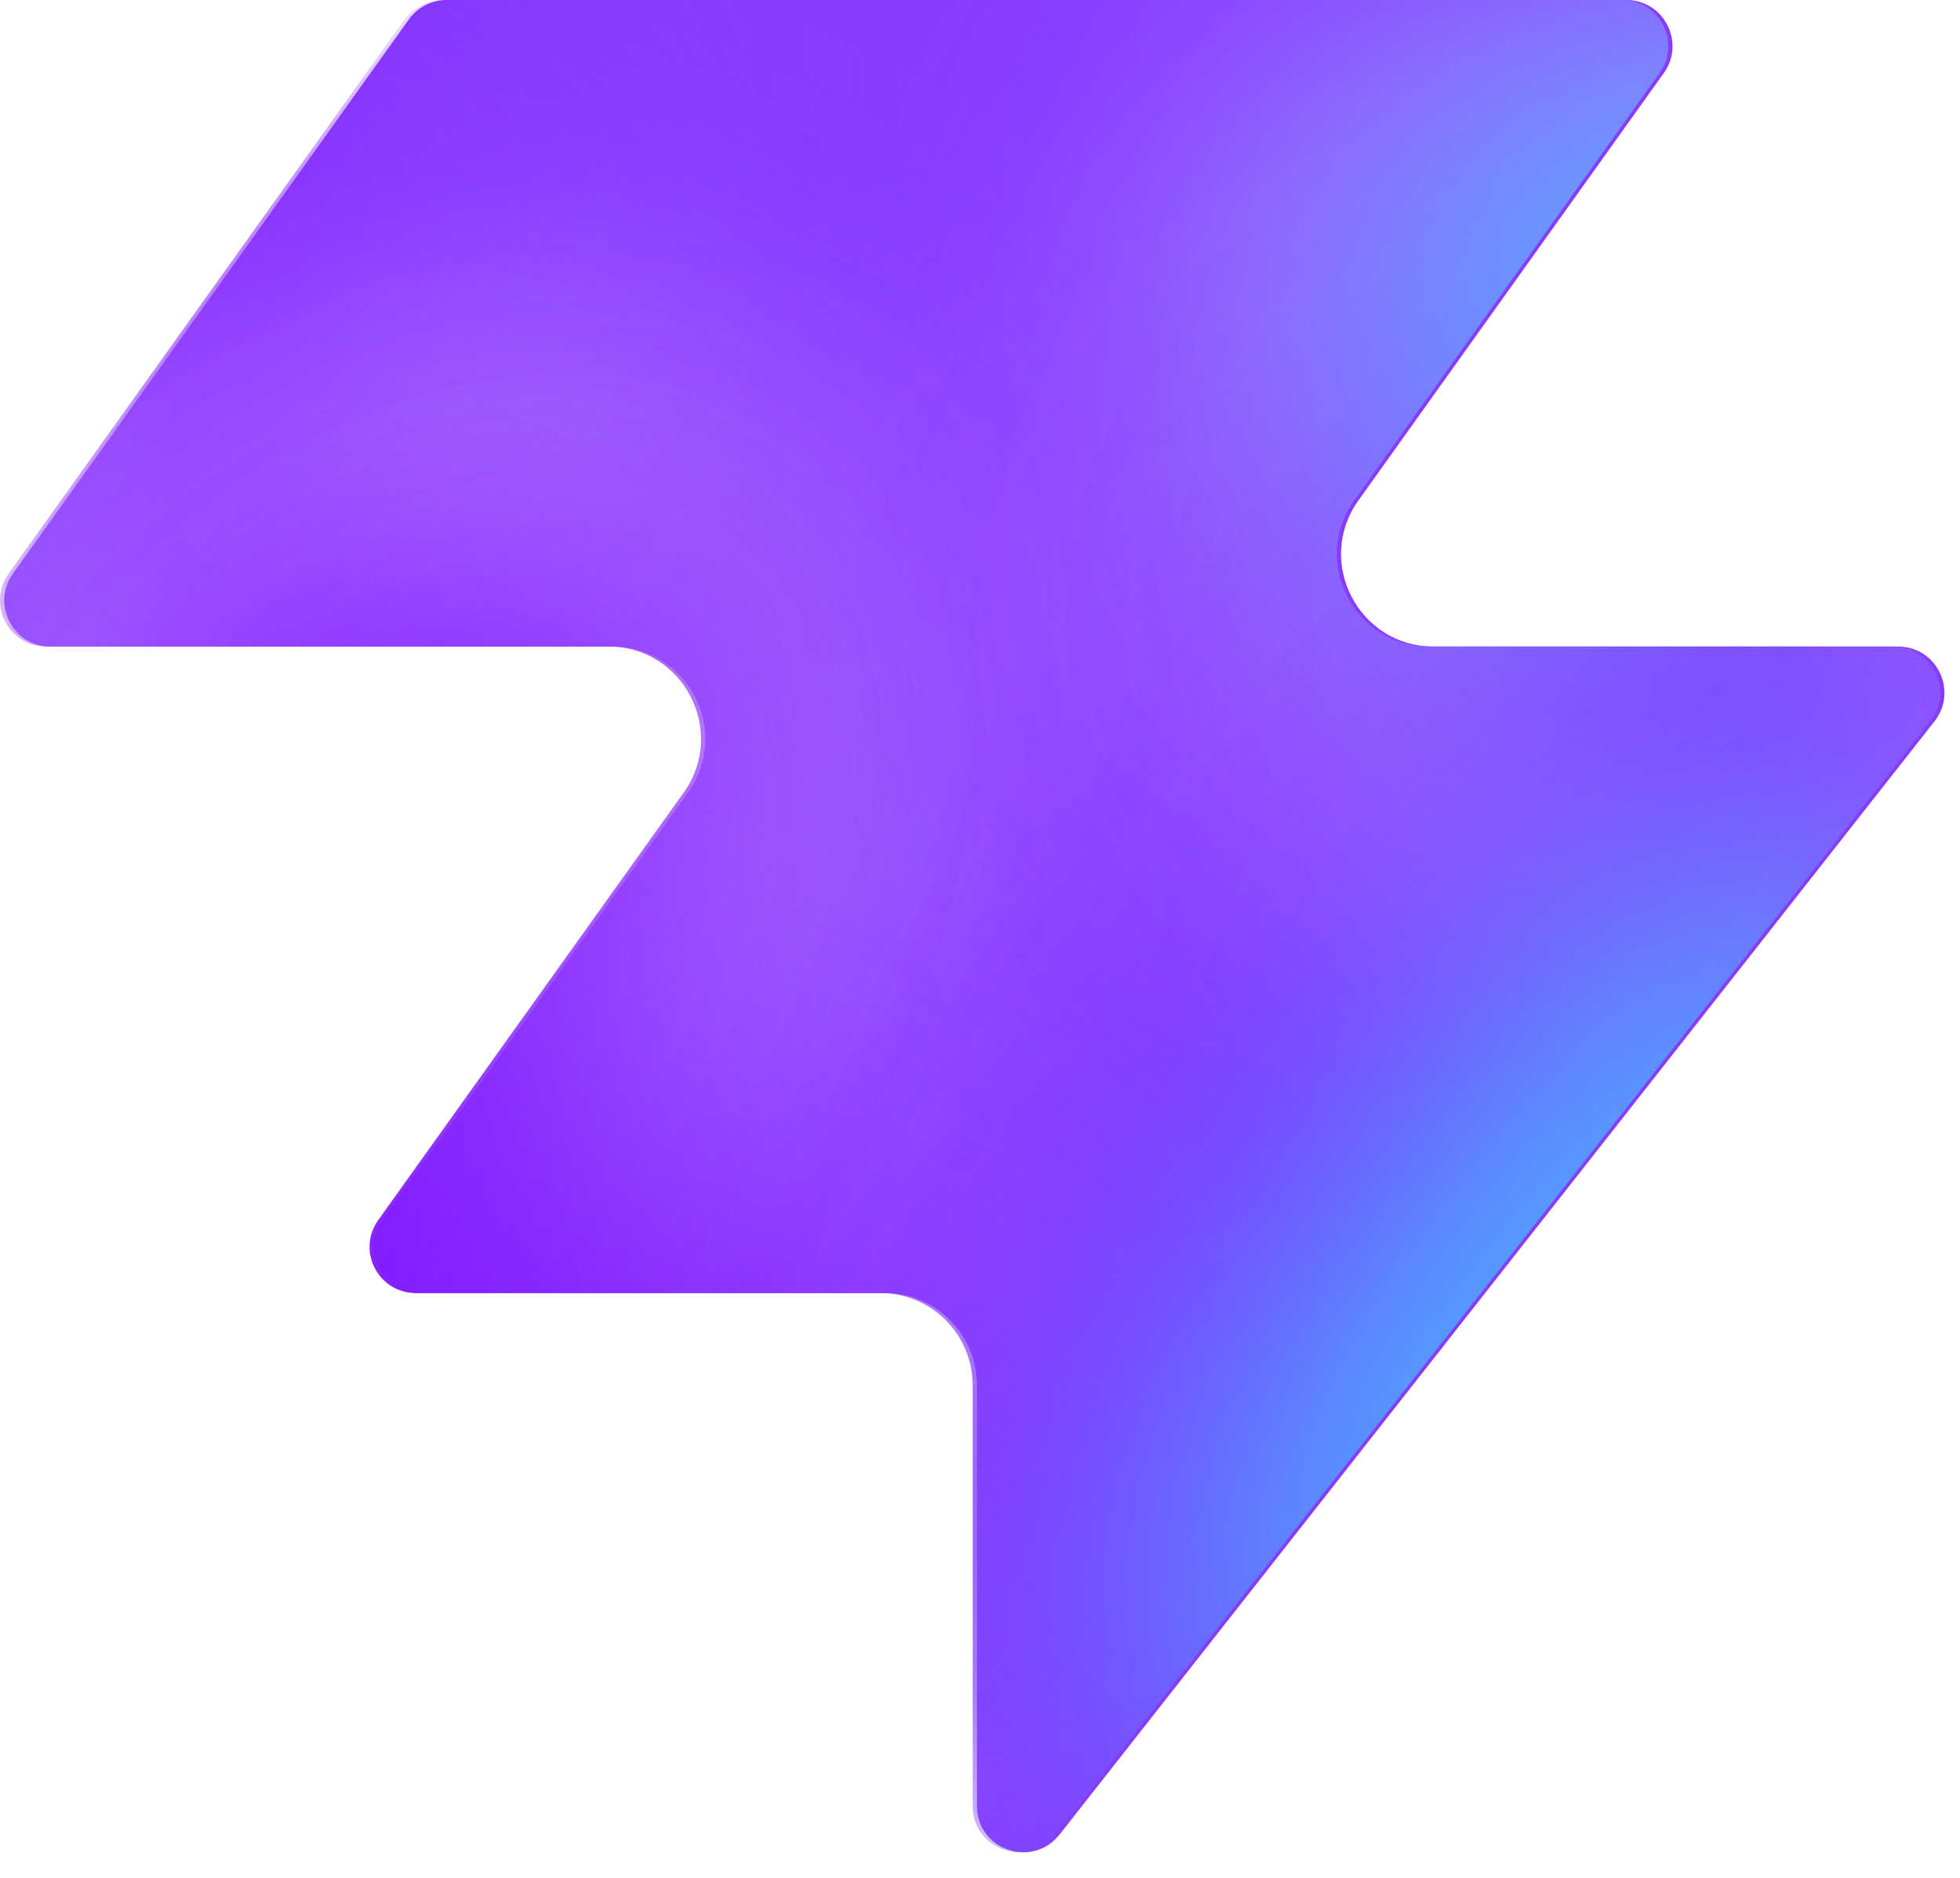
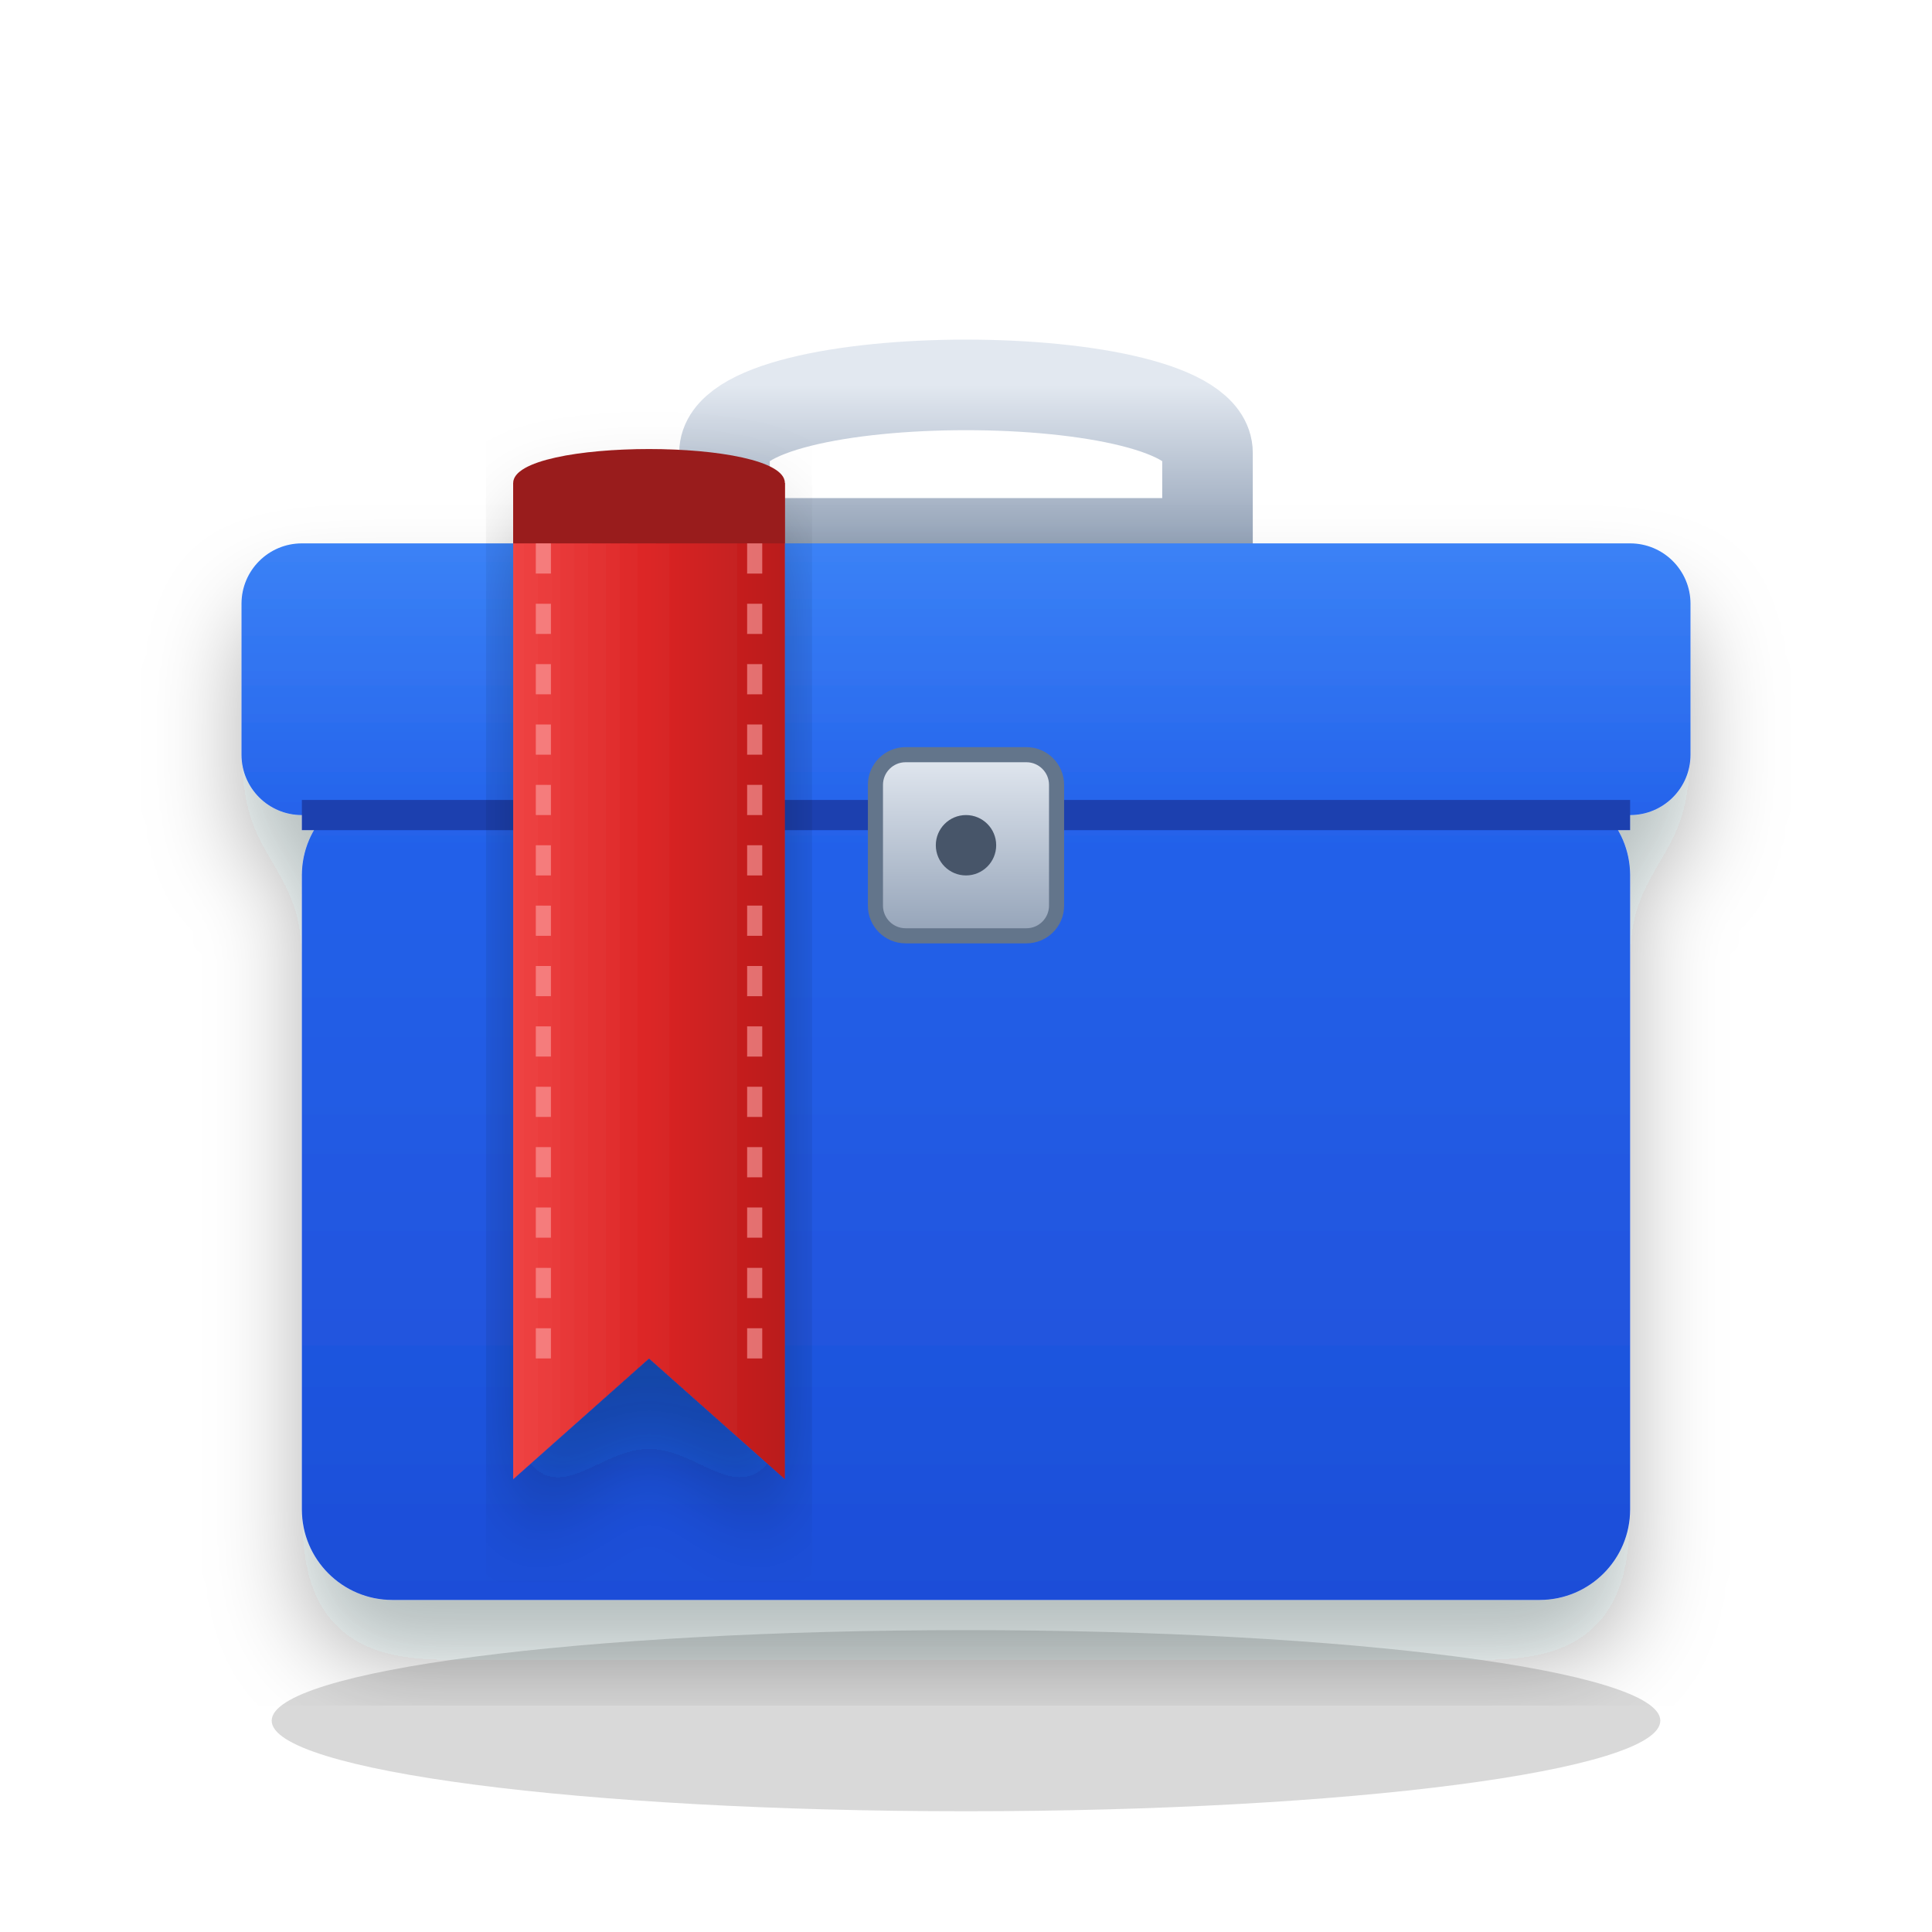
- <svg xmlns="http://www.w3.org/2000/svg" width="48" height="46" fill="none" viewBox="0 0 48 46">
-   <path fill="#863bff" d="M25.946 44.938c-.664.845-2.021.375-2.021-.698V33.937a2.26 2.26 0 0 0-2.262-2.262H10.287c-.92 0-1.456-1.04-.92-1.788l7.48-10.471c1.07-1.497 0-3.578-1.842-3.578H1.237c-.92 0-1.456-1.04-.92-1.788L10.013.474c.214-.297.556-.474.92-.474h28.894c.92 0 1.456 1.04.92 1.788l-7.48 10.471c-1.07 1.498 0 3.579 1.842 3.579h11.377c.943 0 1.473 1.088.89 1.83L25.947 44.94z" style="fill:#863bff;fill:color(display-p3 .525 .23 1);fill-opacity:1" />
-   <mask id="a" width="48" height="46" x="0" y="0" maskUnits="userSpaceOnUse" style="mask-type:alpha">
-     <path fill="#000" d="M25.842 44.938c-.664.844-2.021.375-2.021-.698V33.937a2.26 2.26 0 0 0-2.262-2.262H10.183c-.92 0-1.456-1.04-.92-1.788l7.48-10.471c1.07-1.498 0-3.579-1.842-3.579H1.133c-.92 0-1.456-1.04-.92-1.787L9.91.473c.214-.297.556-.474.92-.474h28.894c.92 0 1.456 1.04.92 1.788l-7.48 10.471c-1.07 1.498 0 3.578 1.842 3.578h11.377c.943 0 1.473 1.088.89 1.832L25.843 44.94z" style="fill:#000;fill-opacity:1" />
-   </mask>
-   <g mask="url(#a)">
-     <g filter="url(#b)">
-       <ellipse cx="5.508" cy="14.704" fill="#ede6ff" rx="5.508" ry="14.704" style="fill:#ede6ff;fill:color(display-p3 .927 .903 1);fill-opacity:1" transform="matrix(.00324 1 1 -.00324 -4.47 31.516)" />
-     </g>
-     <g filter="url(#c)">
-       <ellipse cx="10.399" cy="29.851" fill="#ede6ff" rx="10.399" ry="29.851" style="fill:#ede6ff;fill:color(display-p3 .927 .903 1);fill-opacity:1" transform="matrix(.00324 1 1 -.00324 -39.328 7.883)" />
-     </g>
-     <g filter="url(#d)">
-       <ellipse cx="5.508" cy="30.487" fill="#7e14ff" rx="5.508" ry="30.487" style="fill:#7e14ff;fill:color(display-p3 .492 .077 1);fill-opacity:1" transform="rotate(89.814 -25.913 -14.639)scale(1 -1)" />
-     </g>
-     <g filter="url(#e)">
-       <ellipse cx="5.508" cy="30.599" fill="#7e14ff" rx="5.508" ry="30.599" style="fill:#7e14ff;fill:color(display-p3 .492 .077 1);fill-opacity:1" transform="rotate(89.814 -32.644 -3.334)scale(1 -1)" />
-     </g>
-     <g filter="url(#f)">
-       <ellipse cx="5.508" cy="30.599" fill="#7e14ff" rx="5.508" ry="30.599" style="fill:#7e14ff;fill:color(display-p3 .492 .077 1);fill-opacity:1" transform="matrix(.00324 1 1 -.00324 -34.34 30.47)" />
-     </g>
-     <g filter="url(#g)">
-       <ellipse cx="14.072" cy="22.078" fill="#ede6ff" rx="14.072" ry="22.078" style="fill:#ede6ff;fill:color(display-p3 .927 .903 1);fill-opacity:1" transform="rotate(93.35 24.506 48.493)scale(-1 1)" />
-     </g>
-     <g filter="url(#h)">
-       <ellipse cx="3.47" cy="21.501" fill="#7e14ff" rx="3.47" ry="21.501" style="fill:#7e14ff;fill:color(display-p3 .492 .077 1);fill-opacity:1" transform="rotate(89.009 28.708 47.59)scale(-1 1)" />
-     </g>
-     <g filter="url(#i)">
-       <ellipse cx="3.47" cy="21.501" fill="#7e14ff" rx="3.47" ry="21.501" style="fill:#7e14ff;fill:color(display-p3 .492 .077 1);fill-opacity:1" transform="rotate(89.009 28.708 47.59)scale(-1 1)" />
-     </g>
-     <g filter="url(#j)">
-       <ellipse cx=".387" cy="8.972" fill="#7e14ff" rx="4.407" ry="29.108" style="fill:#7e14ff;fill:color(display-p3 .492 .077 1);fill-opacity:1" transform="rotate(39.51 .387 8.972)" />
-     </g>
-     <g filter="url(#k)">
-       <ellipse cx="47.523" cy="-6.092" fill="#7e14ff" rx="4.407" ry="29.108" style="fill:#7e14ff;fill:color(display-p3 .492 .077 1);fill-opacity:1" transform="rotate(37.892 47.523 -6.092)" />
-     </g>
-     <g filter="url(#l)">
-       <ellipse cx="41.412" cy="6.333" fill="#47bfff" rx="5.971" ry="9.665" style="fill:#47bfff;fill:color(display-p3 .28 .748 1);fill-opacity:1" transform="rotate(37.892 41.412 6.333)" />
-     </g>
-     <g filter="url(#m)">
-       <ellipse cx="-1.879" cy="38.332" fill="#7e14ff" rx="4.407" ry="29.108" style="fill:#7e14ff;fill:color(display-p3 .492 .077 1);fill-opacity:1" transform="rotate(37.892 -1.88 38.332)" />
-     </g>
-     <g filter="url(#n)">
-       <ellipse cx="-1.879" cy="38.332" fill="#7e14ff" rx="4.407" ry="29.108" style="fill:#7e14ff;fill:color(display-p3 .492 .077 1);fill-opacity:1" transform="rotate(37.892 -1.88 38.332)" />
-     </g>
-     <g filter="url(#o)">
-       <ellipse cx="35.651" cy="29.907" fill="#7e14ff" rx="4.407" ry="29.108" style="fill:#7e14ff;fill:color(display-p3 .492 .077 1);fill-opacity:1" transform="rotate(37.892 35.651 29.907)" />
-     </g>
-     <g filter="url(#p)">
-       <ellipse cx="38.418" cy="32.4" fill="#47bfff" rx="5.971" ry="15.297" style="fill:#47bfff;fill:color(display-p3 .28 .748 1);fill-opacity:1" transform="rotate(37.892 38.418 32.4)" />
-     </g>
-   </g>
+ <svg xmlns="http://www.w3.org/2000/svg" viewBox="0 0 128 128" width="128" height="128">
  <defs>
-     <filter id="b" width="60.045" height="41.654" x="-19.77" y="16.149" color-interpolation-filters="sRGB" filterUnits="userSpaceOnUse">
-       <feFlood flood-opacity="0" result="BackgroundImageFix" />
-       <feBlend in="SourceGraphic" in2="BackgroundImageFix" result="shape" />
-       <feGaussianBlur result="effect1_foregroundBlur_2002_17158" stdDeviation="7.659" />
-     </filter>
-     <filter id="c" width="90.34" height="51.437" x="-54.613" y="-7.533" color-interpolation-filters="sRGB" filterUnits="userSpaceOnUse">
-       <feFlood flood-opacity="0" result="BackgroundImageFix" />
-       <feBlend in="SourceGraphic" in2="BackgroundImageFix" result="shape" />
-       <feGaussianBlur result="effect1_foregroundBlur_2002_17158" stdDeviation="7.659" />
-     </filter>
-     <filter id="d" width="79.355" height="29.4" x="-49.64" y="2.03" color-interpolation-filters="sRGB" filterUnits="userSpaceOnUse">
-       <feFlood flood-opacity="0" result="BackgroundImageFix" />
-       <feBlend in="SourceGraphic" in2="BackgroundImageFix" result="shape" />
-       <feGaussianBlur result="effect1_foregroundBlur_2002_17158" stdDeviation="4.596" />
-     </filter>
-     <filter id="e" width="79.579" height="29.4" x="-45.045" y="20.029" color-interpolation-filters="sRGB" filterUnits="userSpaceOnUse">
-       <feFlood flood-opacity="0" result="BackgroundImageFix" />
-       <feBlend in="SourceGraphic" in2="BackgroundImageFix" result="shape" />
-       <feGaussianBlur result="effect1_foregroundBlur_2002_17158" stdDeviation="4.596" />
-     </filter>
-     <filter id="f" width="79.579" height="29.4" x="-43.513" y="21.178" color-interpolation-filters="sRGB" filterUnits="userSpaceOnUse">
-       <feFlood flood-opacity="0" result="BackgroundImageFix" />
-       <feBlend in="SourceGraphic" in2="BackgroundImageFix" result="shape" />
-       <feGaussianBlur result="effect1_foregroundBlur_2002_17158" stdDeviation="4.596" />
-     </filter>
-     <filter id="g" width="74.749" height="58.852" x="15.756" y="-17.901" color-interpolation-filters="sRGB" filterUnits="userSpaceOnUse">
-       <feFlood flood-opacity="0" result="BackgroundImageFix" />
-       <feBlend in="SourceGraphic" in2="BackgroundImageFix" result="shape" />
-       <feGaussianBlur result="effect1_foregroundBlur_2002_17158" stdDeviation="7.659" />
-     </filter>
-     <filter id="h" width="61.377" height="25.362" x="23.548" y="2.284" color-interpolation-filters="sRGB" filterUnits="userSpaceOnUse">
-       <feFlood flood-opacity="0" result="BackgroundImageFix" />
-       <feBlend in="SourceGraphic" in2="BackgroundImageFix" result="shape" />
-       <feGaussianBlur result="effect1_foregroundBlur_2002_17158" stdDeviation="4.596" />
-     </filter>
-     <filter id="i" width="61.377" height="25.362" x="23.548" y="2.284" color-interpolation-filters="sRGB" filterUnits="userSpaceOnUse">
-       <feFlood flood-opacity="0" result="BackgroundImageFix" />
-       <feBlend in="SourceGraphic" in2="BackgroundImageFix" result="shape" />
-       <feGaussianBlur result="effect1_foregroundBlur_2002_17158" stdDeviation="4.596" />
-     </filter>
-     <filter id="j" width="56.045" height="63.649" x="-27.636" y="-22.853" color-interpolation-filters="sRGB" filterUnits="userSpaceOnUse">
-       <feFlood flood-opacity="0" result="BackgroundImageFix" />
-       <feBlend in="SourceGraphic" in2="BackgroundImageFix" result="shape" />
-       <feGaussianBlur result="effect1_foregroundBlur_2002_17158" stdDeviation="4.596" />
-     </filter>
-     <filter id="k" width="54.814" height="64.646" x="20.116" y="-38.415" color-interpolation-filters="sRGB" filterUnits="userSpaceOnUse">
-       <feFlood flood-opacity="0" result="BackgroundImageFix" />
-       <feBlend in="SourceGraphic" in2="BackgroundImageFix" result="shape" />
-       <feGaussianBlur result="effect1_foregroundBlur_2002_17158" stdDeviation="4.596" />
-     </filter>
-     <filter id="l" width="33.541" height="35.313" x="24.641" y="-11.323" color-interpolation-filters="sRGB" filterUnits="userSpaceOnUse">
-       <feFlood flood-opacity="0" result="BackgroundImageFix" />
-       <feBlend in="SourceGraphic" in2="BackgroundImageFix" result="shape" />
-       <feGaussianBlur result="effect1_foregroundBlur_2002_17158" stdDeviation="4.596" />
-     </filter>
-     <filter id="m" width="54.814" height="64.646" x="-29.286" y="6.009" color-interpolation-filters="sRGB" filterUnits="userSpaceOnUse">
-       <feFlood flood-opacity="0" result="BackgroundImageFix" />
-       <feBlend in="SourceGraphic" in2="BackgroundImageFix" result="shape" />
-       <feGaussianBlur result="effect1_foregroundBlur_2002_17158" stdDeviation="4.596" />
-     </filter>
-     <filter id="n" width="54.814" height="64.646" x="-29.286" y="6.009" color-interpolation-filters="sRGB" filterUnits="userSpaceOnUse">
-       <feFlood flood-opacity="0" result="BackgroundImageFix" />
-       <feBlend in="SourceGraphic" in2="BackgroundImageFix" result="shape" />
-       <feGaussianBlur result="effect1_foregroundBlur_2002_17158" stdDeviation="4.596" />
-     </filter>
-     <filter id="o" width="54.814" height="64.646" x="8.244" y="-2.416" color-interpolation-filters="sRGB" filterUnits="userSpaceOnUse">
-       <feFlood flood-opacity="0" result="BackgroundImageFix" />
-       <feBlend in="SourceGraphic" in2="BackgroundImageFix" result="shape" />
-       <feGaussianBlur result="effect1_foregroundBlur_2002_17158" stdDeviation="4.596" />
-     </filter>
-     <filter id="p" width="39.409" height="43.623" x="18.713" y="10.588" color-interpolation-filters="sRGB" filterUnits="userSpaceOnUse">
-       <feFlood flood-opacity="0" result="BackgroundImageFix" />
-       <feBlend in="SourceGraphic" in2="BackgroundImageFix" result="shape" />
-       <feGaussianBlur result="effect1_foregroundBlur_2002_17158" stdDeviation="4.596" />
+     <linearGradient id="boxBodyGrad" x1="0%" y1="0%" x2="0%" y2="100%">
+       <stop offset="0%" stop-color="#2563EB" />
+       <stop offset="100%" stop-color="#1D4ED8" />
+     </linearGradient>
+     <linearGradient id="boxLidGrad" x1="0%" y1="0%" x2="0%" y2="100%">
+       <stop offset="0%" stop-color="#3B82F6" />
+       <stop offset="100%" stop-color="#2563EB" />
+     </linearGradient>
+     <linearGradient id="ribbonGrad" x1="0%" y1="0%" x2="100%" y2="0%">
+       <stop offset="0%" stop-color="#EF4444" />
+       <stop offset="50%" stop-color="#DC2626" />
+       <stop offset="100%" stop-color="#B91C1C" />
+     </linearGradient>
+     <linearGradient id="metalGrad" x1="0%" y1="0%" x2="0%" y2="100%">
+       <stop offset="0%" stop-color="#E2E8F0" />
+       <stop offset="100%" stop-color="#94A3B8" />
+     </linearGradient>
+     <filter id="shadow" x="-10%" y="-10%" width="120%" height="120%">
+       <feDropShadow dx="0" dy="4" stdDeviation="3" flood-color="#0F172A" flood-opacity="0.3" />
    </filter>
  </defs>
+   <ellipse cx="64" cy="114" rx="46" ry="6" fill="#000000" fill-opacity="0.15" />
+   <path d="M48 30 C48 24, 80 24, 80 30 V36 H48 Z" fill="none" stroke="url(#metalGrad)" stroke-width="6" stroke-linecap="round" />
+   <g filter="url(#shadow)">
+     <rect x="20" y="52" width="88" height="54" rx="6" fill="url(#boxBodyGrad)" />
+     <rect x="16" y="36" width="96" height="18" rx="4" fill="url(#boxLidGrad)" />
+     <line x1="20" y1="54" x2="108" y2="54" stroke="#1E40AF" stroke-width="2" />
+     <rect x="58" y="50" width="12" height="12" rx="2" fill="url(#metalGrad)" stroke="#64748B" stroke-width="1" />
+     <circle cx="64" cy="56" r="2" fill="#475569" />
+   </g>
+   <g filter="url(#shadow)">
+     <path d="M34 32 H52 V98 L43 90 L34 98 Z" fill="url(#ribbonGrad)" />
+     <path d="M34 32 C34 29, 52 29, 52 32 V36 H34 Z" fill="#991B1B" />
+     <line x1="36" y1="36" x2="36" y2="90" stroke="#FCA5A5" stroke-dasharray="2 2" stroke-width="1" opacity="0.6" />
+     <line x1="50" y1="36" x2="50" y2="90" stroke="#FCA5A5" stroke-dasharray="2 2" stroke-width="1" opacity="0.6" />
+   </g>
</svg>
